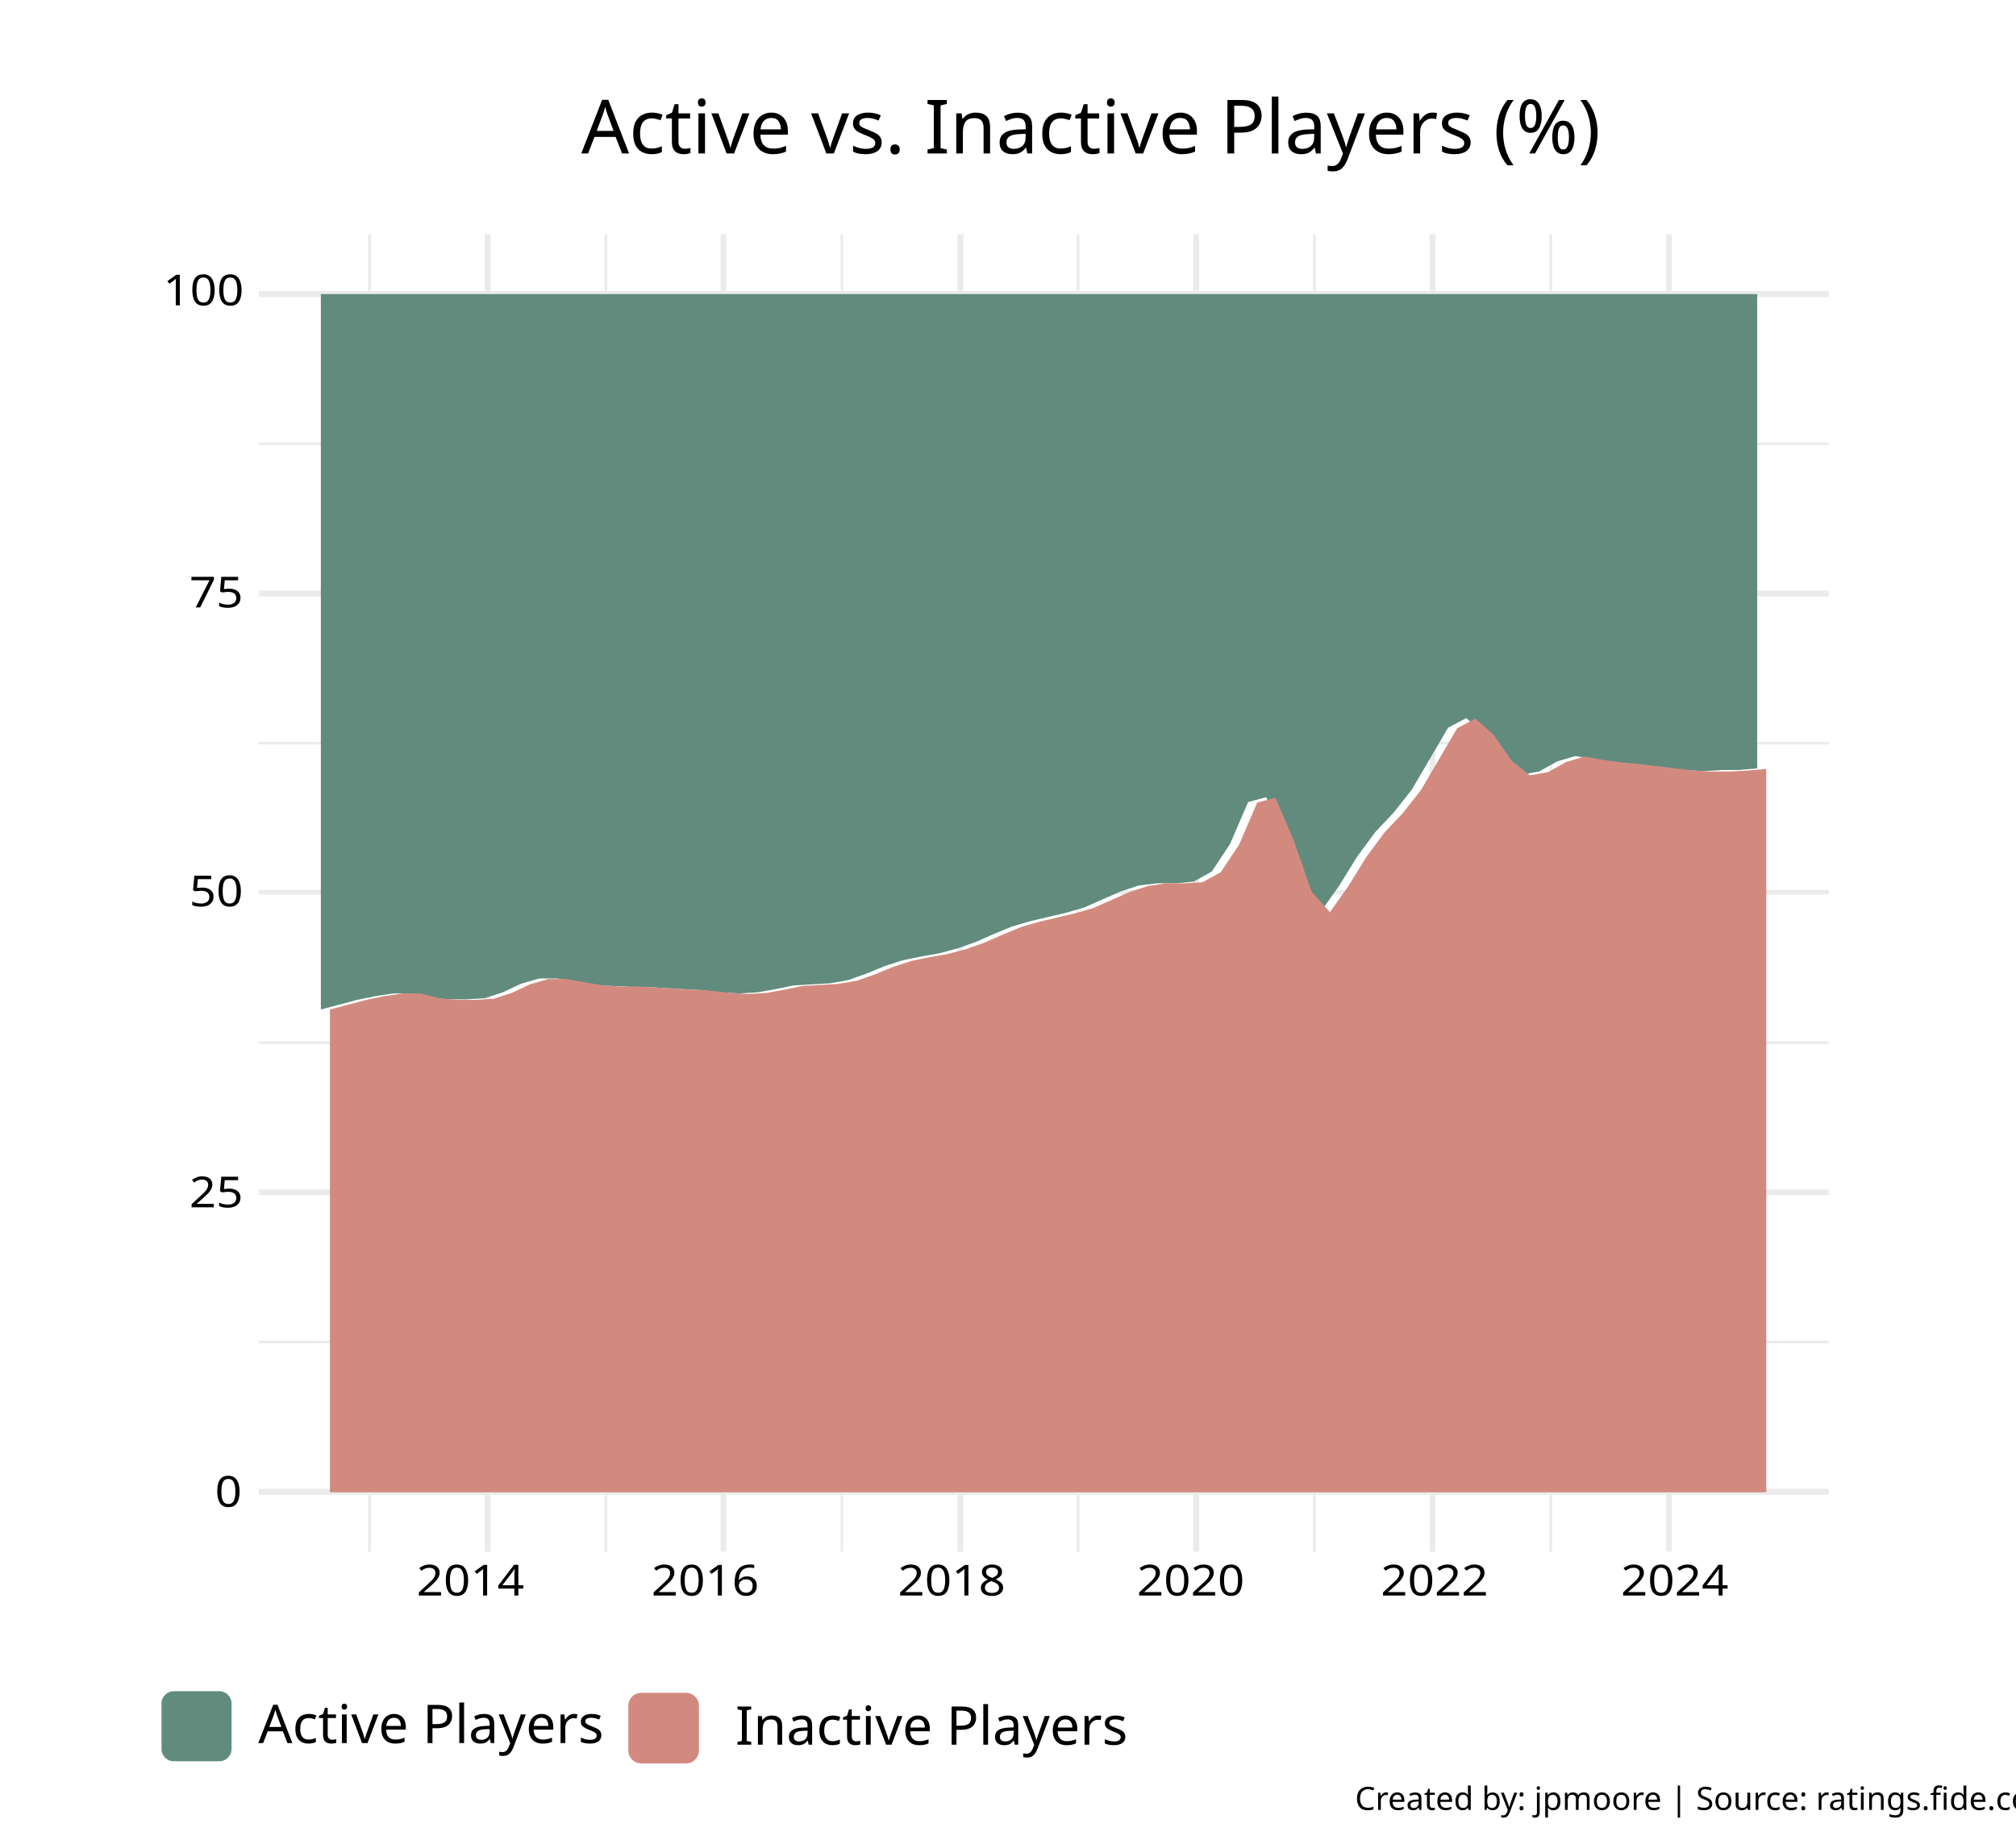
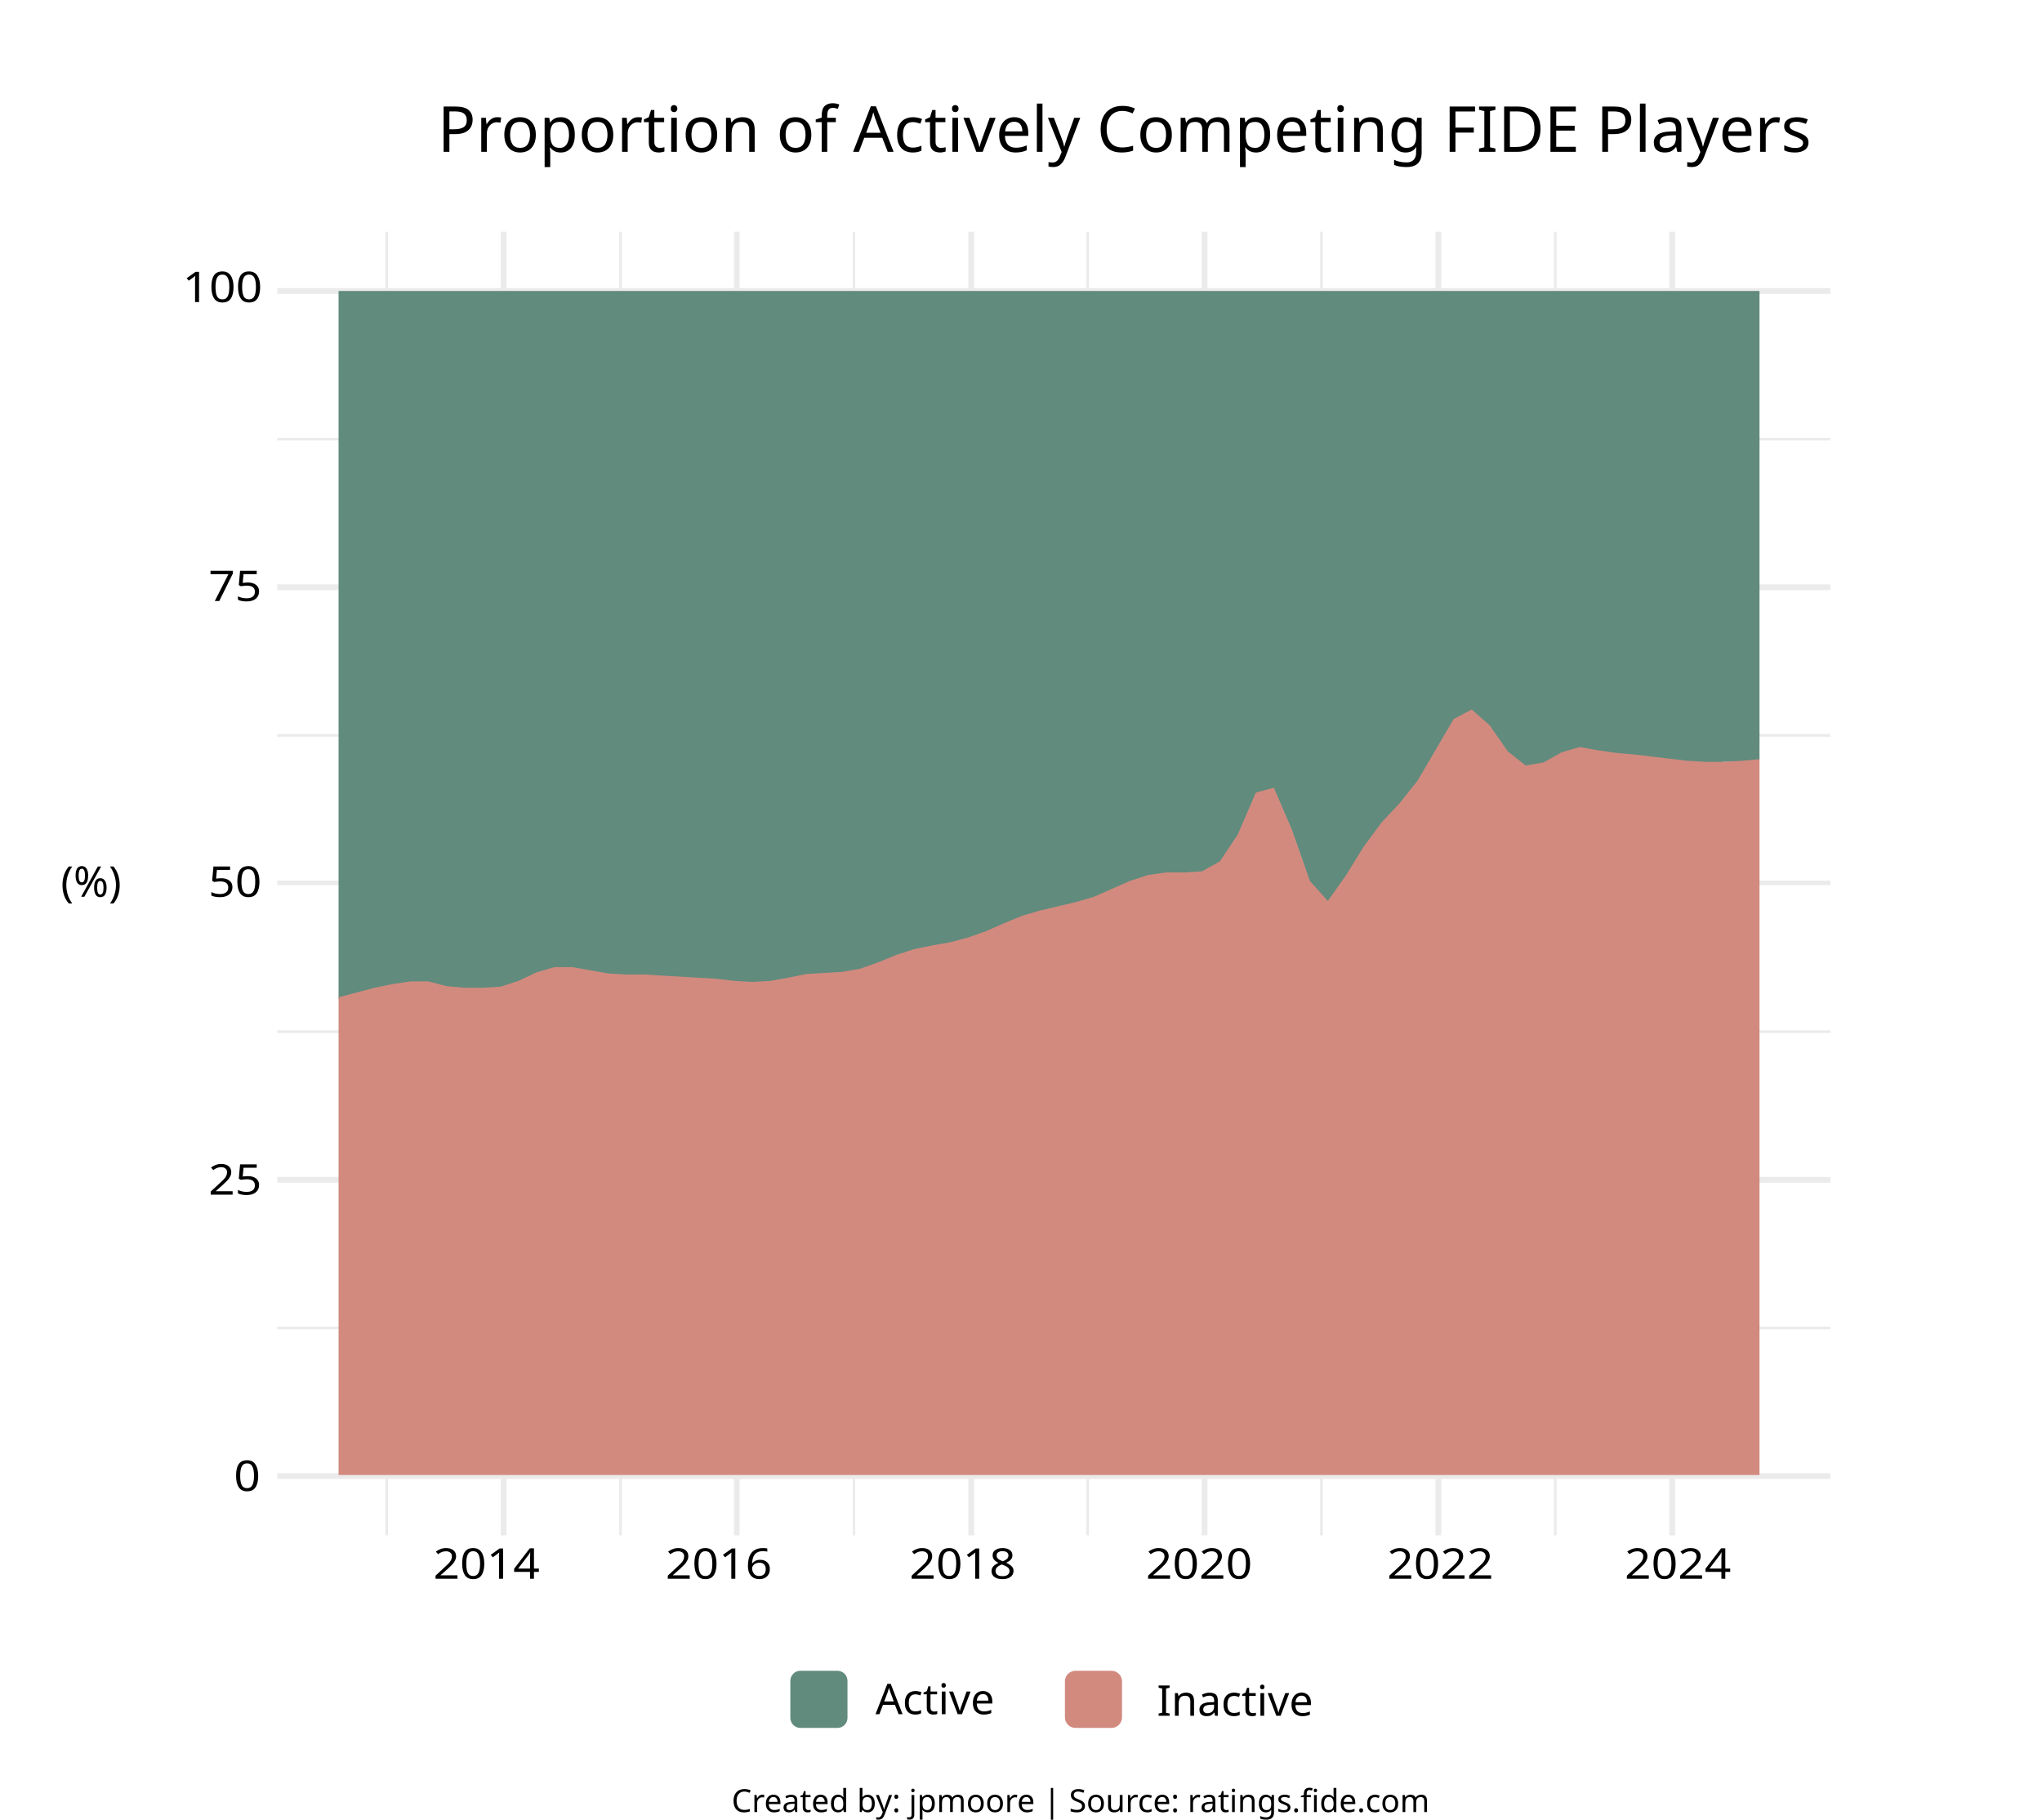
- <svg xmlns="http://www.w3.org/2000/svg" id="Layer_1" version="1.1" viewBox="0 0 377 344">
+ <svg xmlns="http://www.w3.org/2000/svg" id="Layer_1" version="1.1" viewBox="0 0 386 344">
  <defs>
    <style>
      .st0, .st1, .st2 {
        fill: none;
      }

      .st3 {
+         font-size: 8px;
+       }
+ 
+       .st3, .st4, .st5, .st6 {
+         isolation: isolate;
+       }
+ 
+       .st3, .st5, .st6 {
+         font-family: TamilSangamMN, 'Tamil Sangam MN';
+       }
+ 
+       .st7 {
        fill: #d28a7f;
      }

-       .st4 {
-         font-family: MyanmarSangamMN, 'Myanmar Sangam MN';
-         font-size: 8px;
-       }
- 
-       .st4, .st5, .st6, .st7, .st8 {
-         isolation: isolate;
+       .st8 {
+         fill: #618b7d;
      }

      .st9 {
-         fill: #618b7d;
+         clip-path: url(#clippath-17);
      }

      .st10 {
-         clip-path: url(#clippath-17);
+         clip-path: url(#clippath-19);
      }

      .st11 {
-         clip-path: url(#clippath-19);
+         clip-path: url(#clippath-11);
      }

      .st12 {
-         clip-path: url(#clippath-11);
+         clip-path: url(#clippath-16);
      }

      .st13 {
-         clip-path: url(#clippath-16);
+         clip-path: url(#clippath-18);
      }

      .st14 {
-         clip-path: url(#clippath-18);
+         clip-path: url(#clippath-10);
      }

      .st15 {
-         clip-path: url(#clippath-10);
+         clip-path: url(#clippath-15);
      }

      .st16 {
-         clip-path: url(#clippath-15);
+         clip-path: url(#clippath-13);
      }

      .st17 {
-         clip-path: url(#clippath-13);
+         clip-path: url(#clippath-14);
      }

      .st18 {
-         clip-path: url(#clippath-14);
+         clip-path: url(#clippath-12);
      }

      .st19 {
-         clip-path: url(#clippath-12);
+         clip-path: url(#clippath-20);
      }

      .st20 {
-         clip-path: url(#clippath-20);
+         clip-path: url(#clippath-1);
      }

      .st21 {
-         clip-path: url(#clippath-1);
+         clip-path: url(#clippath-3);
      }

      .st22 {
-         clip-path: url(#clippath-3);
+         clip-path: url(#clippath-4);
      }

      .st23 {
-         clip-path: url(#clippath-4);
+         clip-path: url(#clippath-2);
      }

      .st24 {
-         clip-path: url(#clippath-2);
+         clip-path: url(#clippath-7);
      }

      .st25 {
-         clip-path: url(#clippath-7);
+         clip-path: url(#clippath-6);
      }

      .st26 {
-         clip-path: url(#clippath-6);
+         clip-path: url(#clippath-9);
      }

      .st27 {
-         clip-path: url(#clippath-9);
+         clip-path: url(#clippath-8);
      }

      .st28 {
-         clip-path: url(#clippath-8);
-       }
- 
-       .st29 {
        clip-path: url(#clippath-5);
      }

+       .st5 {
+         font-size: 12px;
+       }
+ 
      .st6 {
-         font-size: 10px;
-       }
- 
-       .st6, .st7, .st8 {
-         font-family: TamilSangamMN, 'Tamil Sangam MN';
-       }
- 
-       .st7 {
        font-size: 6px;
      }

      .st1 {
        stroke-width: 1.1px;
      }

      .st1, .st2 {
        stroke: #ebebeb;
        stroke-linejoin: round;
      }

-       .st8 {
-         font-size: 14px;
-       }
- 
-       .st30 {
+       .st29 {
        clip-path: url(#clippath);
      }

      .st2 {
        stroke-width: .5px;
      }
    </style>
    <clipPath id="clippath">
-       <rect class="st0" x="48.4" y="250.5" width="293.6" height=".8" />
+       <rect class="st0" x="52.4" y="250.5" width="293.6" height=".8" />
    </clipPath>
    <clipPath id="clippath-1">
-       <rect class="st0" x="48.4" y="194.3" width="293.6" height="1.5" />
+       <rect class="st0" x="52.4" y="194.3" width="293.6" height="1.5" />
    </clipPath>
    <clipPath id="clippath-2">
-       <rect class="st0" x="48.4" y="138.1" width="293.6" height="1.5" />
+       <rect class="st0" x="52.4" y="138.1" width="293.6" height="1.5" />
    </clipPath>
    <clipPath id="clippath-3">
-       <rect class="st0" x="48.4" y="82.7" width="293.6" height=".8" />
+       <rect class="st0" x="52.4" y="82.7" width="293.6" height=".8" />
    </clipPath>
    <clipPath id="clippath-4">
-       <rect class="st0" x="68.4" y="43.8" width="1.7" height="246.4" />
+       <rect class="st0" x="72.4" y="43.8" width="1.7" height="246.4" />
    </clipPath>
    <clipPath id="clippath-5">
-       <rect class="st0" x="112.8" y="43.8" width=".9" height="246.4" />
+       <rect class="st0" x="116.8" y="43.8" width=".9" height="246.4" />
    </clipPath>
    <clipPath id="clippath-6">
-       <rect class="st0" x="157.2" y="43.8" width=".9" height="246.4" />
+       <rect class="st0" x="161.2" y="43.8" width=".9" height="246.4" />
    </clipPath>
    <clipPath id="clippath-7">
-       <rect class="st0" x="200.7" y="43.8" width="1.7" height="246.4" />
+       <rect class="st0" x="204.7" y="43.8" width="1.7" height="246.4" />
    </clipPath>
    <clipPath id="clippath-8">
-       <rect class="st0" x="245.1" y="43.8" width="1.7" height="246.4" />
+       <rect class="st0" x="249.1" y="43.8" width="1.7" height="246.4" />
    </clipPath>
    <clipPath id="clippath-9">
-       <rect class="st0" x="289.5" y="43.8" width=".9" height="246.4" />
+       <rect class="st0" x="293.5" y="43.8" width=".9" height="246.4" />
    </clipPath>
    <clipPath id="clippath-10">
-       <rect class="st0" x="48.4" y="278.3" width="293.6" height="1.5" />
+       <rect class="st0" x="52.4" y="278.3" width="293.6" height="1.5" />
    </clipPath>
    <clipPath id="clippath-11">
-       <rect class="st0" x="48.4" y="222.1" width="293.6" height="1.5" />
+       <rect class="st0" x="52.4" y="222.1" width="293.6" height="1.5" />
    </clipPath>
    <clipPath id="clippath-12">
-       <rect class="st0" x="48.4" y="165.8" width="293.6" height="1.5" />
+       <rect class="st0" x="52.4" y="165.8" width="293.6" height="1.5" />
    </clipPath>
    <clipPath id="clippath-13">
-       <rect class="st0" x="48.4" y="110.4" width="293.6" height="1.5" />
+       <rect class="st0" x="52.4" y="110.4" width="293.6" height="1.5" />
    </clipPath>
    <clipPath id="clippath-14">
-       <rect class="st0" x="48.4" y="54.2" width="293.6" height="1.5" />
+       <rect class="st0" x="52.4" y="54.2" width="293.6" height="1.5" />
    </clipPath>
    <clipPath id="clippath-15">
-       <rect class="st0" x="90.6" y="43.8" width="1.7" height="246.4" />
+       <rect class="st0" x="94.6" y="43.8" width="1.7" height="246.4" />
    </clipPath>
    <clipPath id="clippath-16">
-       <rect class="st0" x="134.1" y="43.8" width="1.7" height="246.4" />
+       <rect class="st0" x="138.1" y="43.8" width="1.7" height="246.4" />
    </clipPath>
    <clipPath id="clippath-17">
-       <rect class="st0" x="178.5" y="43.8" width="1.7" height="246.4" />
+       <rect class="st0" x="182.5" y="43.8" width="1.7" height="246.4" />
    </clipPath>
    <clipPath id="clippath-18">
-       <rect class="st0" x="222.9" y="43.8" width="1.7" height="246.4" />
+       <rect class="st0" x="226.9" y="43.8" width="1.7" height="246.4" />
    </clipPath>
    <clipPath id="clippath-19">
-       <rect class="st0" x="267.3" y="43.8" width="1.7" height="246.4" />
+       <rect class="st0" x="271.3" y="43.8" width="1.7" height="246.4" />
    </clipPath>
    <clipPath id="clippath-20">
-       <rect class="st0" x="310.8" y="43.8" width="2.6" height="246.4" />
+       <rect class="st0" x="314.8" y="43.8" width="2.6" height="246.4" />
    </clipPath>
  </defs>
-   <g class="st30">
-     <path class="st2" d="M48.4,251h293.6" />
+   <g class="st29">
+     <path class="st2" d="M52.4,251h293.6" />
+   </g>
+   <g class="st20">
+     <path class="st2" d="M52.4,195h293.6" />
+   </g>
+   <g class="st23">
+     <path class="st2" d="M52.4,139h293.6" />
  </g>
  <g class="st21">
-     <path class="st2" d="M48.4,195h293.6" />
+     <path class="st2" d="M52.4,83h293.6" />
+   </g>
+   <g class="st22">
+     <path class="st2" d="M73.1,290.2V43.8" />
+   </g>
+   <g class="st28">
+     <path class="st2" d="M117.3,290.2V43.8" />
+   </g>
+   <g class="st25">
+     <path class="st2" d="M161.4,290.2V43.8" />
  </g>
  <g class="st24">
-     <path class="st2" d="M48.4,139h293.6" />
-   </g>
-   <g class="st22">
-     <path class="st2" d="M48.4,83h293.6" />
-   </g>
-   <g class="st23">
-     <path class="st2" d="M69.1,290.2V43.8" />
-   </g>
-   <g class="st29">
-     <path class="st2" d="M113.3,290.2V43.8" />
+     <path class="st2" d="M205.6,290.2V43.8" />
+   </g>
+   <g class="st27">
+     <path class="st2" d="M249.8,290.2V43.8" />
  </g>
  <g class="st26">
-     <path class="st2" d="M157.4,290.2V43.8" />
-   </g>
-   <g class="st25">
-     <path class="st2" d="M201.6,290.2V43.8" />
-   </g>
-   <g class="st28">
-     <path class="st2" d="M245.8,290.2V43.8" />
-   </g>
-   <g class="st27">
-     <path class="st2" d="M290,290.2V43.8" />
+     <path class="st2" d="M294,290.2V43.8" />
+   </g>
+   <g class="st14">
+     <path class="st1" d="M52.4,279h293.6" />
+   </g>
+   <g class="st11">
+     <path class="st1" d="M52.4,223h293.6" />
+   </g>
+   <g class="st18">
+     <path class="st1" d="M52.4,167h293.6" />
+   </g>
+   <g class="st16">
+     <path class="st1" d="M52.4,111h293.6" />
+   </g>
+   <g class="st17">
+     <path class="st1" d="M52.4,55h293.6" />
  </g>
  <g class="st15">
-     <path class="st1" d="M48.4,279h293.6" />
+     <path class="st1" d="M95.2,290.2V43.8" />
  </g>
  <g class="st12">
-     <path class="st1" d="M48.4,223h293.6" />
+     <path class="st1" d="M139.3,290.2V43.8" />
+   </g>
+   <g class="st9">
+     <path class="st1" d="M183.6,290.2V43.8" />
+   </g>
+   <g class="st13">
+     <path class="st1" d="M227.7,290.2V43.8" />
+   </g>
+   <g class="st10">
+     <path class="st1" d="M271.9,290.2V43.8" />
  </g>
  <g class="st19">
-     <path class="st1" d="M48.4,167h293.6" />
-   </g>
-   <g class="st17">
-     <path class="st1" d="M48.4,111h293.6" />
-   </g>
-   <g class="st18">
-     <path class="st1" d="M48.4,55h293.6" />
-   </g>
-   <g class="st16">
-     <path class="st1" d="M91.2,290.2V43.8" />
-   </g>
-   <g class="st13">
-     <path class="st1" d="M135.3,290.2V43.8" />
-   </g>
-   <g class="st10">
-     <path class="st1" d="M179.6,290.2V43.8" />
-   </g>
-   <g class="st14">
-     <path class="st1" d="M223.7,290.2V43.8" />
-   </g>
-   <g class="st11">
-     <path class="st1" d="M267.9,290.2V43.8" />
-   </g>
-   <g class="st20">
-     <path class="st1" d="M312.1,290.2V43.8" />
-   </g>
-   <path class="st9" d="M61.7,55h266.9v88.7l-3.4.3h-3.4c0,.1-3.4.2-3.4.2l-3.4-.2-3.4-.4-3.4-.4-3.4-.4-3.4-.3-3.4-.5-3.4-.6-3.4,1-3.4,1.9-3.4.6-3.4-2.7-3.4-4.9-3.4-3-3.4,1.8-3.4,5.8-3.4,5.8-3.4,4.3-3.4,3.6-3.4,4.6-3.4,5.5-3.4,4.8-3.4-3.8-3.4-9.7-3.4-7.9-3.4.9-3.4,7.9-3.4,5.1-3.4,1.9-3.4.3h-3.4c0,0-3.4.4-3.4.4l-3.4,1.1-3.4,1.5-3.4,1.5-3.4,1-3.4.8-3.4.8-3.4,1-3.4,1.4-3.4,1.5-3.4,1.2-3.4.9-3.4.6-3.4.7-3.4,1.1-3.4,1.4-3.4,1.2-3.4.6-3.4.2-3.4.2-3.4.7-3.4.6-3.4.2-3.4-.2-3.4-.4-3.4-.2-3.4-.2-3.4-.2h-3.4c0-.1-3.4-.2-3.4-.2l-3.4-.2-3.4-.6-3.4-.6h-3.4s-3.4,1-3.4,1l-3.4,1.6-3.4,1.1-3.4.2h-3.4s-3.4-.3-3.4-.3l-3.4-.8h-3.4s-3.4.5-3.4.5l-3.4.7-3.4.9-3.4.9V55Z" />
-   <path class="st3" d="M61.7,188.8l3.4-.9,3.4-.9,3.4-.7,3.4-.5h3.4s3.4.9,3.4.9l3.4.3h3.4s3.4-.2,3.4-.2l3.4-1.1,3.4-1.6,3.4-1h3.4s3.4.6,3.4.6l3.4.6,3.4.2h3.4s3.4.2,3.4.2l3.4.2,3.4.2,3.4.2,3.4.4,3.4.2,3.4-.2,3.4-.6,3.4-.7,3.4-.2,3.4-.2,3.4-.6,3.4-1.2,3.4-1.4,3.4-1.1,3.4-.7,3.4-.6,3.4-.9,3.4-1.2,3.4-1.5,3.4-1.4,3.4-1,3.4-.8,3.4-.8,3.4-1,3.4-1.5,3.4-1.5,3.4-1.1,3.4-.5h3.4c0,0,3.4-.2,3.4-.2l3.4-1.9,3.4-5.1,3.4-7.9,3.4-.9,3.4,7.9,3.4,9.7,3.4,3.8,3.4-4.8,3.4-5.5,3.4-4.6,3.4-3.6,3.4-4.3,3.4-5.8,3.4-5.8,3.4-1.8,3.4,3,3.4,4.9,3.4,2.7,3.4-.6,3.4-1.9,3.4-1,3.4.6,3.4.5,3.4.3,3.4.4,3.4.4,3.4.4,3.4.2h3.4s3.4-.2,3.4-.2l3.4-.3v135.3H61.7v-90.2Z" />
-   <rect class="st9" x="30.2" y="316.3" width="13.1" height="13.1" rx="2.3" ry="2.3" />
-   <rect class="st3" x="117.5" y="316.6" width="13.2" height="13.2" rx="2.4" ry="2.4" />
-   <text class="st6" transform="translate(48.3 326)">
-     <tspan x="0" y="0">Active Players</tspan>
-   </text>
-   <g class="st5">
-     <g class="st5">
-       <text class="st6" transform="translate(137.5 326.3)">
-         <tspan x="0" y="0">Inactive Players</tspan>
+     <path class="st1" d="M316.1,290.2V43.8" />
+   </g>
+   <path class="st8" d="M65.7,55h266.9v88.7l-3.4.3h-3.4c0,.1-3.4.2-3.4.2l-3.4-.2-3.4-.4-3.4-.4-3.4-.4-3.4-.3-3.4-.5-3.4-.6-3.4,1-3.4,1.9-3.4.6-3.4-2.7-3.4-4.9-3.4-3-3.4,1.8-3.4,5.8-3.4,5.8-3.4,4.3-3.4,3.6-3.4,4.6-3.4,5.5-3.4,4.8-3.4-3.8-3.4-9.7-3.4-7.9-3.4.9-3.4,7.9-3.4,5.1-3.4,1.9-3.4.3h-3.4l-3.4.4-3.4,1.1-3.4,1.5-3.4,1.5-3.4,1-3.4.8-3.4.8-3.4,1-3.4,1.4-3.4,1.5-3.4,1.2-3.4.9-3.4.6-3.4.7-3.4,1.1-3.4,1.4-3.4,1.2-3.4.6-3.4.2-3.4.2-3.4.7-3.4.6-3.4.2-3.4-.2-3.4-.4-3.4-.2-3.4-.2-3.4-.2h-3.4c0-.1-3.4-.2-3.4-.2l-3.4-.2-3.4-.6-3.4-.6h-3.4l-3.4,1-3.4,1.6-3.4,1.1-3.4.2h-3.4l-3.4-.3-3.4-.8h-3.4l-3.4.5-3.4.7-3.4.9-3.4.9V55h1.7Z" />
+   <path class="st7" d="M64,188.5l3.4-.9,3.4-.9,3.4-.7,3.4-.5h3.4l3.4.9,3.4.3h3.4l3.4-.2,3.4-1.1,3.4-1.6,3.4-1h3.4l3.4.6,3.4.6,3.4.2h3.4l3.4.2,3.4.2,3.4.2,3.4.2,3.4.4,3.4.2,3.4-.2,3.4-.6,3.4-.7,3.4-.2,3.4-.2,3.4-.6,3.4-1.2,3.4-1.4,3.4-1.1,3.4-.7,3.4-.6,3.4-.9,3.4-1.2,3.4-1.5,3.4-1.4,3.4-1,3.4-.8,3.4-.8,3.4-1,3.4-1.5,3.4-1.5,3.4-1.1,3.4-.5h3.4l3.4-.2,3.4-1.9,3.4-5.1,3.4-7.9,3.4-.9,3.4,7.9,3.4,9.7,3.4,3.8,3.4-4.8,3.4-5.5,3.4-4.6,3.4-3.6,3.4-4.3,3.4-5.8,3.4-5.8,3.4-1.8,3.4,3,3.4,4.9,3.4,2.7,3.4-.6,3.4-1.9,3.4-1,3.4.6,3.4.5,3.4.3,3.4.4,3.4.4,3.4.4,3.4.2h3.4l3.4-.2,3.4-.3v135.3H64v-90.2h0Z" />
+   <g>
+     <rect class="st8" x="149.4" y="315.8" width="10.8" height="10.8" rx="1.9" ry="1.9" />
+     <rect class="st7" x="201.3" y="315.8" width="10.8" height="10.8" rx="2" ry="2" />
+     <g class="st4">
+       <text class="st3" transform="translate(165.5 324)">
+         <tspan x="0" y="0">Active</tspan>
      </text>
    </g>
-   </g>
-   <g class="st5">
-     <g class="st5">
-       <text class="st7" transform="translate(253.4 338.5)">
-         <tspan x="0" y="0">Created by: jpmoore | Source: ratings.fide.com</tspan>
-       </text>
-     </g>
-   </g>
-   <g class="st5">
-     <g class="st5">
-       <text class="st4" transform="translate(77.9 298.4) scale(1.1 1)">
-         <tspan x="0" y="0">2014</tspan>
-       </text>
-     </g>
-   </g>
-   <g class="st5">
-     <g class="st5">
-       <text class="st4" transform="translate(121.8 298.4) scale(1.1 1)">
-         <tspan x="0" y="0">2016</tspan>
-       </text>
-     </g>
-   </g>
-   <g class="st5">
-     <g class="st5">
-       <text class="st4" transform="translate(167.9 298.4) scale(1.1 1)">
-         <tspan x="0" y="0">2018</tspan>
-       </text>
-     </g>
-   </g>
-   <g class="st5">
-     <g class="st5">
-       <text class="st4" transform="translate(212.6 298.4) scale(1.1 1)">
-         <tspan x="0" y="0">2020</tspan>
-       </text>
-     </g>
-   </g>
-   <g class="st5">
-     <g class="st5">
-       <text class="st4" transform="translate(258.2 298.4) scale(1.1 1)">
-         <tspan x="0" y="0">2022</tspan>
-       </text>
-     </g>
-   </g>
-   <g class="st5">
-     <g class="st5">
-       <text class="st4" transform="translate(303.1 298.4) scale(1.1 1)">
-         <tspan x="0" y="0">2024</tspan>
-       </text>
-     </g>
-   </g>
-   <text class="st8" transform="translate(108.7 28.7)">
-     <tspan x="0" y="0">Active vs. Inactive Players (%)</tspan>
-   </text>
-   <g class="st5">
-     <g class="st5">
-       <text class="st4" transform="translate(40.2 281.8) scale(1.1 1)">
-         <tspan x="0" y="0">0</tspan>
-       </text>
-     </g>
-   </g>
-   <g class="st5">
-     <g class="st5">
-       <text class="st4" transform="translate(35.4 225.8) scale(1.1 1)">
-         <tspan x="0" y="0">25</tspan>
-       </text>
-     </g>
-   </g>
-   <g class="st5">
-     <g class="st5">
-       <text class="st4" transform="translate(35.4 169.5) scale(1.1 1)">
-         <tspan x="0" y="0">50</tspan>
-       </text>
-     </g>
-   </g>
-   <g class="st5">
-     <g class="st5">
-       <text class="st4" transform="translate(35.4 113.6) scale(1.1 1)">
-         <tspan x="0" y="0">75</tspan>
-       </text>
-     </g>
-   </g>
-   <g class="st5">
-     <g class="st5">
-       <text class="st4" transform="translate(30.5 57.1) scale(1.1 1)">
-         <tspan x="0" y="0">100</tspan>
-       </text>
+     <g class="st4">
+       <g class="st4">
+         <g class="st4">
+           <text class="st3" transform="translate(218.7 324.3)">
+             <tspan x="0" y="0">Inactive</tspan>
+           </text>
+         </g>
+       </g>
+     </g>
+   </g>
+   <g class="st4">
+     <g class="st4">
+       <g class="st4">
+         <text class="st6" transform="translate(138.3 342.5)">
+           <tspan x="0" y="0">Created by: jpmoore | Source: ratings.fide.com</tspan>
+         </text>
+       </g>
+     </g>
+   </g>
+   <g class="st4">
+     <g class="st4">
+       <g class="st4">
+         <text class="st3" transform="translate(81.9 298.4) scale(1.1 1)">
+           <tspan x="0" y="0">2014</tspan>
+         </text>
+       </g>
+     </g>
+   </g>
+   <g class="st4">
+     <g class="st4">
+       <g class="st4">
+         <text class="st3" transform="translate(125.8 298.4) scale(1.1 1)">
+           <tspan x="0" y="0">2016</tspan>
+         </text>
+       </g>
+     </g>
+   </g>
+   <g class="st4">
+     <g class="st4">
+       <g class="st4">
+         <text class="st3" transform="translate(171.9 298.4) scale(1.1 1)">
+           <tspan x="0" y="0">2018</tspan>
+         </text>
+       </g>
+     </g>
+   </g>
+   <g class="st4">
+     <g class="st4">
+       <g class="st4">
+         <text class="st3" transform="translate(216.6 298.4) scale(1.1 1)">
+           <tspan x="0" y="0">2020</tspan>
+         </text>
+       </g>
+     </g>
+   </g>
+   <g class="st4">
+     <g class="st4">
+       <g class="st4">
+         <text class="st3" transform="translate(262.2 298.4) scale(1.1 1)">
+           <tspan x="0" y="0">2022</tspan>
+         </text>
+       </g>
+     </g>
+   </g>
+   <g class="st4">
+     <g class="st4">
+       <g class="st4">
+         <text class="st3" transform="translate(307.1 298.4) scale(1.1 1)">
+           <tspan x="0" y="0">2024</tspan>
+         </text>
+       </g>
+     </g>
+   </g>
+   <g class="st4">
+     <text class="st5" transform="translate(82.7 28.7)">
+       <tspan x="0" y="0">Proportion of Actively Competing FIDE Players</tspan>
+     </text>
+   </g>
+   <g class="st4">
+     <g class="st4">
+       <g class="st4">
+         <text class="st3" transform="translate(44.2 281.8) scale(1.1 1)">
+           <tspan x="0" y="0">0</tspan>
+         </text>
+       </g>
+     </g>
+   </g>
+   <g class="st4">
+     <g class="st4">
+       <g class="st4">
+         <text class="st3" transform="translate(39.4 225.8) scale(1.1 1)">
+           <tspan x="0" y="0">25</tspan>
+         </text>
+       </g>
+     </g>
+   </g>
+   <g class="st4">
+     <g class="st4">
+       <g class="st4">
+         <text class="st3" transform="translate(39.4 169.5) scale(1.1 1)">
+           <tspan x="0" y="0">50</tspan>
+         </text>
+       </g>
+     </g>
+   </g>
+   <g class="st4">
+     <g class="st4">
+       <g class="st4">
+         <text class="st3" transform="translate(39.4 113.6) scale(1.1 1)">
+           <tspan x="0" y="0">75</tspan>
+         </text>
+       </g>
+     </g>
+   </g>
+   <g class="st4">
+     <g class="st4">
+       <g class="st4">
+         <text class="st3" transform="translate(34.5 57.1) scale(1.1 1)">
+           <tspan x="0" y="0">100</tspan>
+         </text>
+       </g>
+     </g>
+   </g>
+   <g class="st4">
+     <g class="st4">
+       <g class="st4">
+         <text class="st3" transform="translate(11.5 169.5)">
+           <tspan x="0" y="0">(%)</tspan>
+         </text>
+       </g>
    </g>
  </g>
</svg>
